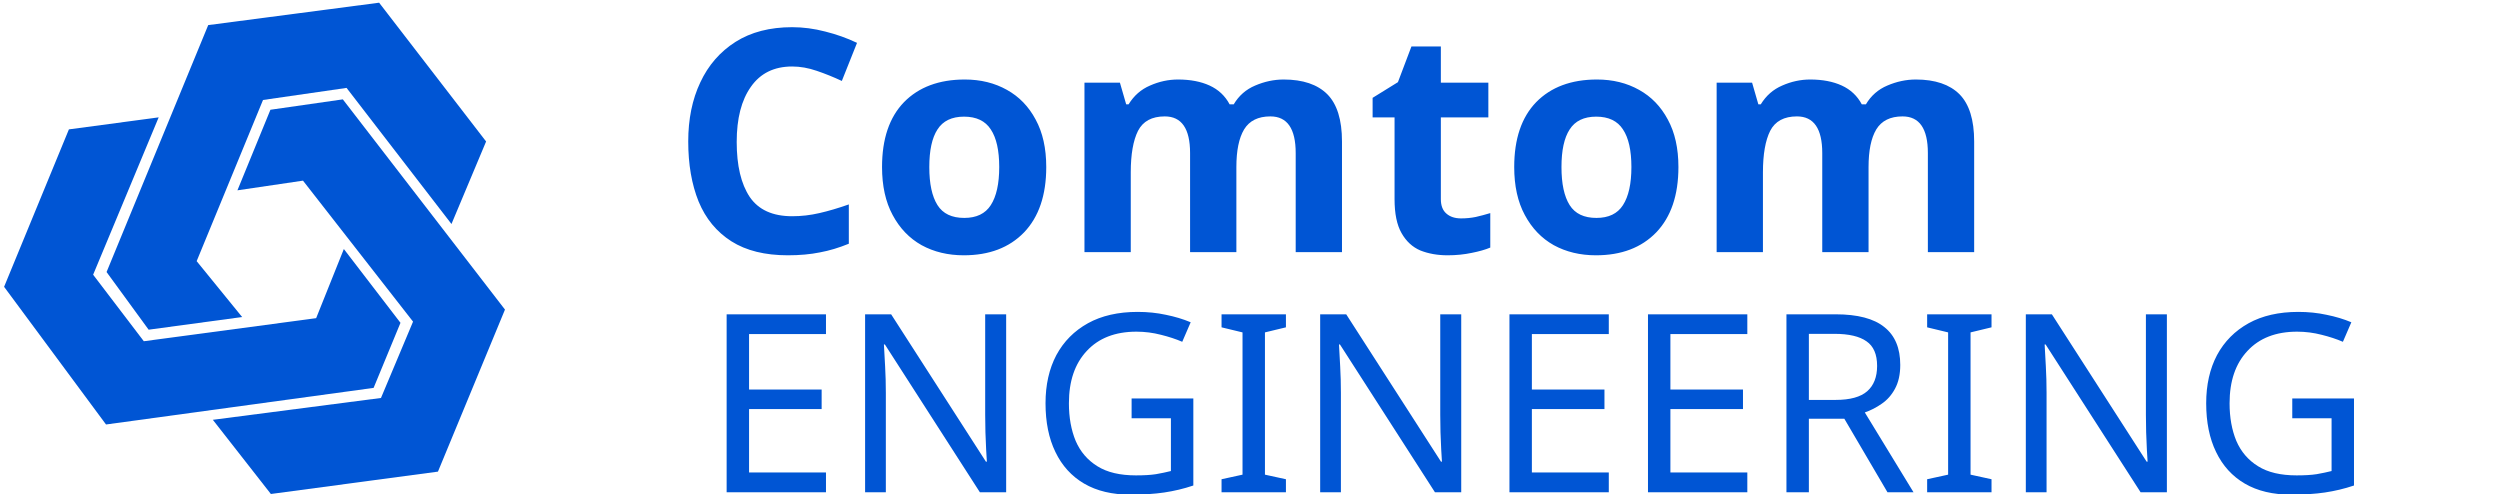
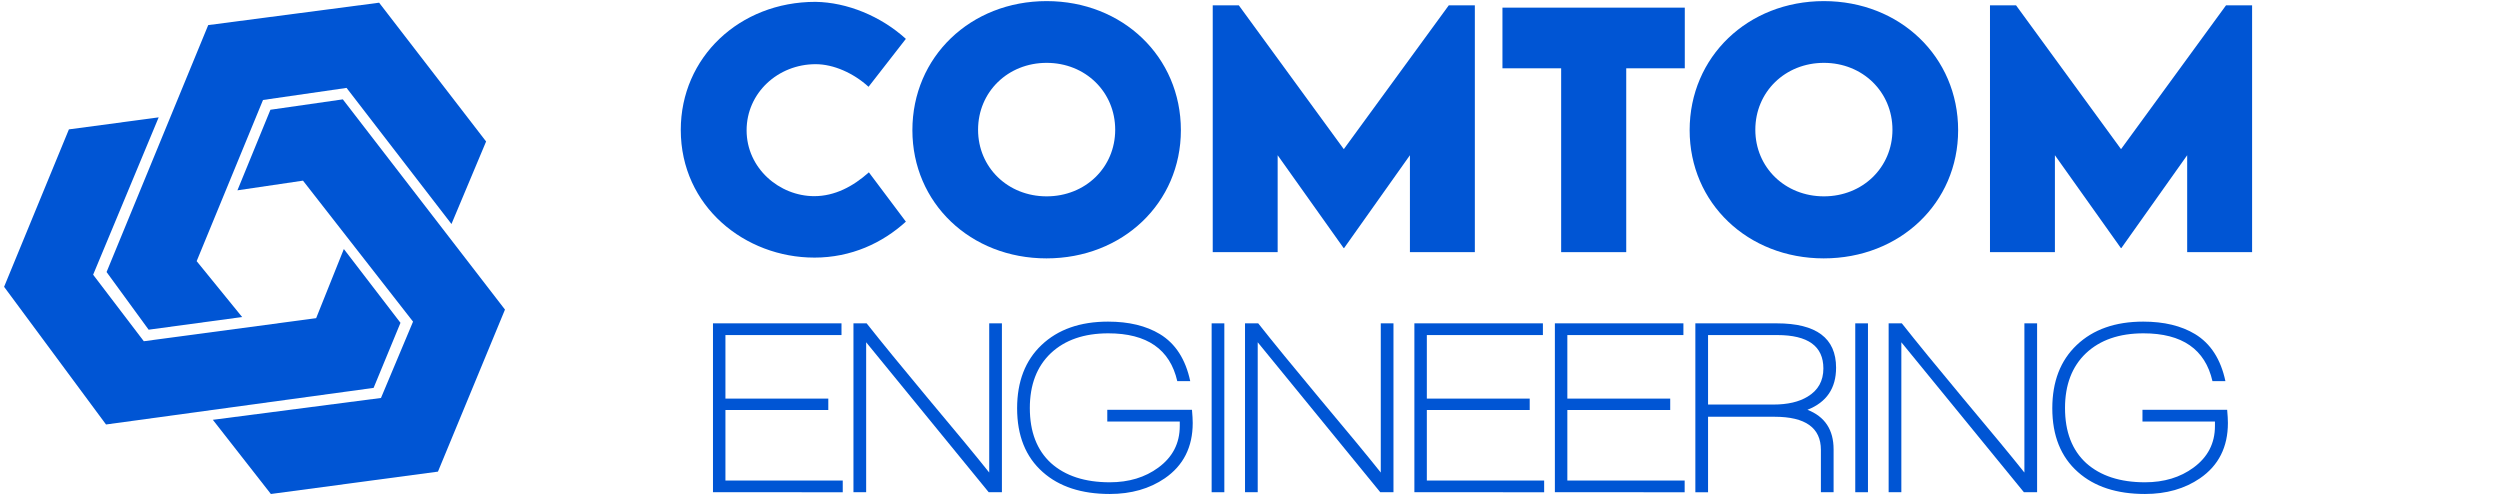
<svg xmlns="http://www.w3.org/2000/svg" width="162" height="32" viewBox="0 0 162 32" fill="none" version="1.1" id="svg70">
  <defs id="defs74" />
  <mask id="mask0_1243_5346" style="mask-type:alpha" maskUnits="userSpaceOnUse" x="0" y="0" width="32" height="32">
    <circle cx="15.665" cy="16.111" r="15.665" fill="#FFD245" id="circle57" />
  </mask>
  <g transform="matrix(0.2610899,0,0,0.2610899,-209.6212,-159.9071)" style="fill:#0055d4;fill-opacity:1" id="g91042">
    <g transform="translate(367.8587,-101.0584)" style="fill:#0055d4;fill-opacity:1;stroke:none" id="g91038">
      <g id="g91034" transform="matrix(1.320443,0,0,1.320443,-138.335,-259.8762)">
        <path style="opacity:1;fill:#0055d4;fill-opacity:1;fill-rule:evenodd;stroke:none;stroke-width:1px;stroke-linecap:butt;stroke-linejoin:miter;stroke-opacity:1" d="m 464.033,759.231 -16.874,2.259 -12.182,29.592 19.157,25.877 50.297,-6.88 5.051,-12.229 -10.645,-13.871 -5.206,12.995 -32.393,4.336 -9.525,-12.503 z" id="path91028" />
        <path style="opacity:1;fill:#0055d4;fill-opacity:1;fill-rule:evenodd;stroke:none;stroke-width:1px;stroke-linecap:butt;stroke-linejoin:miter;stroke-opacity:1" d="m 454.238,788.303 19.107,-46.414 32.121,-4.21 20.109,26.089 -6.509,15.509 -19.719,-25.583 -15.704,2.27 -12.471,30.295 8.547,10.503 -17.574,2.38 z" id="path91030" />
        <path style="opacity:1;fill:#0055d4;fill-opacity:1;fill-rule:evenodd;stroke:none;stroke-width:1px;stroke-linecap:butt;stroke-linejoin:miter;stroke-opacity:1" d="m 474.213,816.08 10.907,13.943 18.584,-2.488 12.821,-1.716 12.598,-30.455 -30.477,-39.515 -13.609,1.952 -6.203,15.144 12.324,-1.818 20.685,26.501 -6.027,14.347 z" id="path91032" />
      </g>
      <path style="fill:#0055d4;fill-opacity:1;fill-rule:evenodd;stroke:none;stroke-width:1px;stroke-linecap:butt;stroke-linejoin:miter;stroke-opacity:1" d="m 481.109,809.005 c 0.206,0.267 0.411,0.533 0.617,0.8" id="path91036" />
    </g>
    <g style="fill:#0055d4;fill-opacity:1" transform="matrix(1.152861,0,0,1.152861,499.0756,-220.0626)" id="g91040" />
  </g>
-   <text id="text91046" y="16.34" x="43.426" style="font-style:normal;font-weight:normal;font-size:11.155px;line-height:0%;font-family:sans-serif;letter-spacing:0px;word-spacing:0px;fill:#0055d4;fill-opacity:1;stroke:none;stroke-width:0.93px;stroke-linecap:butt;stroke-linejoin:miter;stroke-opacity:1" xml:space="preserve">
-     <tspan style="font-style:normal;font-variant:normal;font-weight:bold;font-stretch:normal;font-size:20.131px;line-height:1.25;font-family:'LEMON MILK';-inkscape-font-specification:'LEMON MILK';fill:#0055d4;fill-opacity:1;stroke-width:0.93px" id="tspan91044" y="16.34" x="43.426">Comtom</tspan>
-   </text>
-   <text id="text91050" y="31.896" x="45.523" style="font-style:normal;font-weight:normal;font-size:8.944px;line-height:0%;font-family:sans-serif;letter-spacing:0px;word-spacing:0px;fill:#0055d4;fill-opacity:1;stroke:none;stroke-width:0.745px;stroke-linecap:butt;stroke-linejoin:miter;stroke-opacity:1" xml:space="preserve">
-     <tspan style="font-style:normal;font-variant:normal;font-weight:normal;font-stretch:normal;font-size:16.14px;line-height:1.25;font-family:'Walkway Bold';-inkscape-font-specification:'Walkway Bold, ';fill:#0055d4;fill-opacity:1;stroke-width:0.745px" id="tspan91048" y="31.896" x="45.523">ENGINEERING</tspan>
-   </text>
+   <g aria-label="Comtom" id="text91046" style="font-size:11.155px;line-height:0%;letter-spacing:0px;word-spacing:0px;fill:#0055d4;stroke-width:0.93px">
+     <path d="m 52.764,16.693 c 2.408,0 4.423,-0.953 5.937,-2.33 l -2.398,-3.195 c -1.022,0.914 -2.212,1.543 -3.539,1.543 -2.261,0 -4.384,-1.809 -4.384,-4.266 0,-2.428 2.035,-4.286 4.472,-4.286 1.17,0 2.457,0.58 3.43,1.465 l 2.418,-3.106 c -1.622,-1.474 -3.814,-2.369 -5.858,-2.398 -4.934,0 -8.728,3.607 -8.728,8.296 0,4.974 4.177,8.276 8.65,8.276 z" style="font-weight:bold;font-size:20.131px;line-height:1.25;font-family:'LEMON MILK';-inkscape-font-specification:'LEMON MILK'" id="path522" />
+     <path d="m 67.812,16.743 c 4.934,0 8.709,-3.588 8.709,-8.306 0,-4.757 -3.774,-8.365 -8.699,-8.365 -4.925,0 -8.699,3.607 -8.699,8.365 0,4.718 3.765,8.306 8.689,8.306 z m 0.01,-4.02 c -2.516,0 -4.443,-1.877 -4.443,-4.315 0,-2.448 1.927,-4.335 4.443,-4.335 2.516,0 4.443,1.887 4.443,4.335 0,2.438 -1.927,4.315 -4.443,4.315 z" style="font-weight:bold;font-size:20.131px;line-height:1.25;font-family:'LEMON MILK';-inkscape-font-specification:'LEMON MILK'" id="path524" />
+     <path d="M 93.88,0.347 87.078,9.665 80.276,0.347 H 78.585 V 16.34 h 4.207 v -6.281 l 4.276,6.016 h 0.029 l 4.266,-6.016 v 6.281 h 4.207 V 0.347 Z" style="font-weight:bold;font-size:20.131px;line-height:1.25;font-family:'LEMON MILK';-inkscape-font-specification:'LEMON MILK'" id="path526" />
+     <path d="M 109.174,0.495 H 97.359 V 4.426 h 3.804 v 11.913 h 4.217 V 4.426 h 3.794 z" style="font-weight:bold;font-size:20.131px;line-height:1.25;font-family:'LEMON MILK';-inkscape-font-specification:'LEMON MILK'" id="path528" />
+     <path d="m 118.178,16.743 c 4.934,0 8.709,-3.588 8.709,-8.306 0,-4.757 -3.774,-8.365 -8.699,-8.365 -4.925,0 -8.699,3.607 -8.699,8.365 0,4.718 3.765,8.306 8.689,8.306 z m 0.01,-4.02 c -2.516,0 -4.443,-1.877 -4.443,-4.315 0,-2.448 1.927,-4.335 4.443,-4.335 2.516,0 4.443,1.887 4.443,4.335 0,2.438 -1.927,4.315 -4.443,4.315 z" style="font-weight:bold;font-size:20.131px;line-height:1.25;font-family:'LEMON MILK';-inkscape-font-specification:'LEMON MILK'" id="path530" />
+     <path d="m 144.245,0.347 -6.802,9.318 -6.802,-9.318 H 128.951 V 16.34 h 4.207 v -6.281 l 4.276,6.016 h 0.029 l 4.266,-6.016 v 6.281 h 4.207 V 0.347 Z" style="font-weight:bold;font-size:20.131px;line-height:1.25;font-family:'LEMON MILK';-inkscape-font-specification:'LEMON MILK'" id="path532" />
+   </g>
+   <g aria-label="ENGINEERING" id="text91050" style="font-size:8.944px;line-height:0%;letter-spacing:0px;word-spacing:0px;fill:#0055d4;stroke-width:0.745px">
+     <path d="M 46.201,31.896 V 20.953 h 8.328 v 0.759 h -7.521 v 4.116 h 6.666 v 0.742 h -6.666 v 4.568 h 7.602 v 0.759 z" style="font-size:16.14px;line-height:1.25;font-family:'Walkway Bold';-inkscape-font-specification:'Walkway Bold, '" id="path535" />
+     <path d="m 64.068,31.896 -7.941,-9.717 v 9.717 H 55.304 V 20.953 h 0.855 q 1.388,1.759 3.971,4.858 2.792,3.325 3.971,4.81 v -9.668 h 0.823 v 10.943 z" style="font-size:16.14px;line-height:1.25;font-family:'Walkway Bold';-inkscape-font-specification:'Walkway Bold, '" id="path537" />
+     <path d="m 75.48,30.993 q -1.485,1.017 -3.567,1.017 -2.744,0 -4.342,-1.42 -1.662,-1.469 -1.662,-4.132 0,-2.599 1.582,-4.1 1.598,-1.517 4.31,-1.517 2.018,0 3.357,0.807 1.517,0.92 1.969,3.051 h -0.839 q -0.71,-3.099 -4.471,-3.099 -2.357,0 -3.728,1.291 -1.356,1.291 -1.356,3.551 0,2.308 1.372,3.567 1.388,1.243 3.809,1.243 1.856,0 3.147,-0.952 1.388,-1.017 1.388,-2.695 v -0.291 h -4.697 v -0.759 h 5.488 q 0.048,0.533 0.048,0.855 0,2.34 -1.808,3.583 z" style="font-size:16.14px;line-height:1.25;font-family:'Walkway Bold';-inkscape-font-specification:'Walkway Bold, '" id="path539" />
+     <path d="M 78.514,31.896 V 20.953 h 0.823 v 10.943 z" style="font-size:16.14px;line-height:1.25;font-family:'Walkway Bold';-inkscape-font-specification:'Walkway Bold, '" id="path541" />
+     <path d="m 89.441,31.896 -7.941,-9.717 v 9.717 H 80.677 V 20.953 h 0.855 q 1.388,1.759 3.971,4.858 2.792,3.325 3.971,4.81 v -9.668 h 0.823 v 10.943 z" style="font-size:16.14px;line-height:1.25;font-family:'Walkway Bold';-inkscape-font-specification:'Walkway Bold, '" id="path543" />
+     <path d="M 91.652,31.896 V 20.953 h 8.328 v 0.759 H 92.459 v 4.116 h 6.666 V 26.57 H 92.459 v 4.568 h 7.602 v 0.759 z" style="font-size:16.14px;line-height:1.25;font-family:'Walkway Bold';-inkscape-font-specification:'Walkway Bold, '" id="path545" />
+     <path d="M 100.756,31.896 V 20.953 h 8.329 v 0.759 h -7.521 v 4.116 h 6.666 v 0.742 h -6.666 v 4.568 h 7.602 v 0.759 z" style="font-size:16.14px;line-height:1.25;font-family:'Walkway Bold';-inkscape-font-specification:'Walkway Bold, '" id="path547" />
+     <path d="m 117.122,26.554 q 1.695,0.662 1.695,2.566 v 2.776 h -0.823 V 29.153 q 0,-2.147 -3.002,-2.147 h -4.31 v 4.891 h -0.823 V 20.953 h 5.278 q 3.841,0 3.841,2.873 0,2.001 -1.856,2.728 z m -1.953,-4.842 h -4.487 v 4.503 h 4.229 q 1.388,0 2.227,-0.516 1.017,-0.613 1.017,-1.824 0,-2.163 -2.986,-2.163 z" style="font-size:16.14px;line-height:1.25;font-family:'Walkway Bold';-inkscape-font-specification:'Walkway Bold, '" id="path549" />
+     <path d="M 120.221,31.896 V 20.953 h 0.823 v 10.943 z" style="font-size:16.14px;line-height:1.25;font-family:'Walkway Bold';-inkscape-font-specification:'Walkway Bold, '" id="path551" />
+     <path d="m 131.148,31.896 -7.941,-9.717 v 9.717 h -0.823 V 20.953 h 0.855 q 1.388,1.759 3.971,4.858 2.792,3.325 3.971,4.81 v -9.668 h 0.823 v 10.943 z" style="font-size:16.14px;line-height:1.25;font-family:'Walkway Bold';-inkscape-font-specification:'Walkway Bold, '" id="path553" />
+     <path d="m 142.56,30.993 q -1.485,1.017 -3.567,1.017 -2.744,0 -4.342,-1.42 -1.662,-1.469 -1.662,-4.132 0,-2.599 1.582,-4.1 1.598,-1.517 4.31,-1.517 2.018,0 3.357,0.807 1.517,0.92 1.969,3.051 h -0.839 q -0.71,-3.099 -4.471,-3.099 -2.357,0 -3.728,1.291 -1.356,1.291 -1.356,3.551 0,2.308 1.372,3.567 1.388,1.243 3.809,1.243 1.856,0 3.147,-0.952 1.388,-1.017 1.388,-2.695 v -0.291 h -4.697 v -0.759 h 5.488 q 0.048,0.533 0.048,0.855 0,2.34 -1.808,3.583 z" style="font-size:16.14px;line-height:1.25;font-family:'Walkway Bold';-inkscape-font-specification:'Walkway Bold, '" id="path555" />
+   </g>
</svg>
